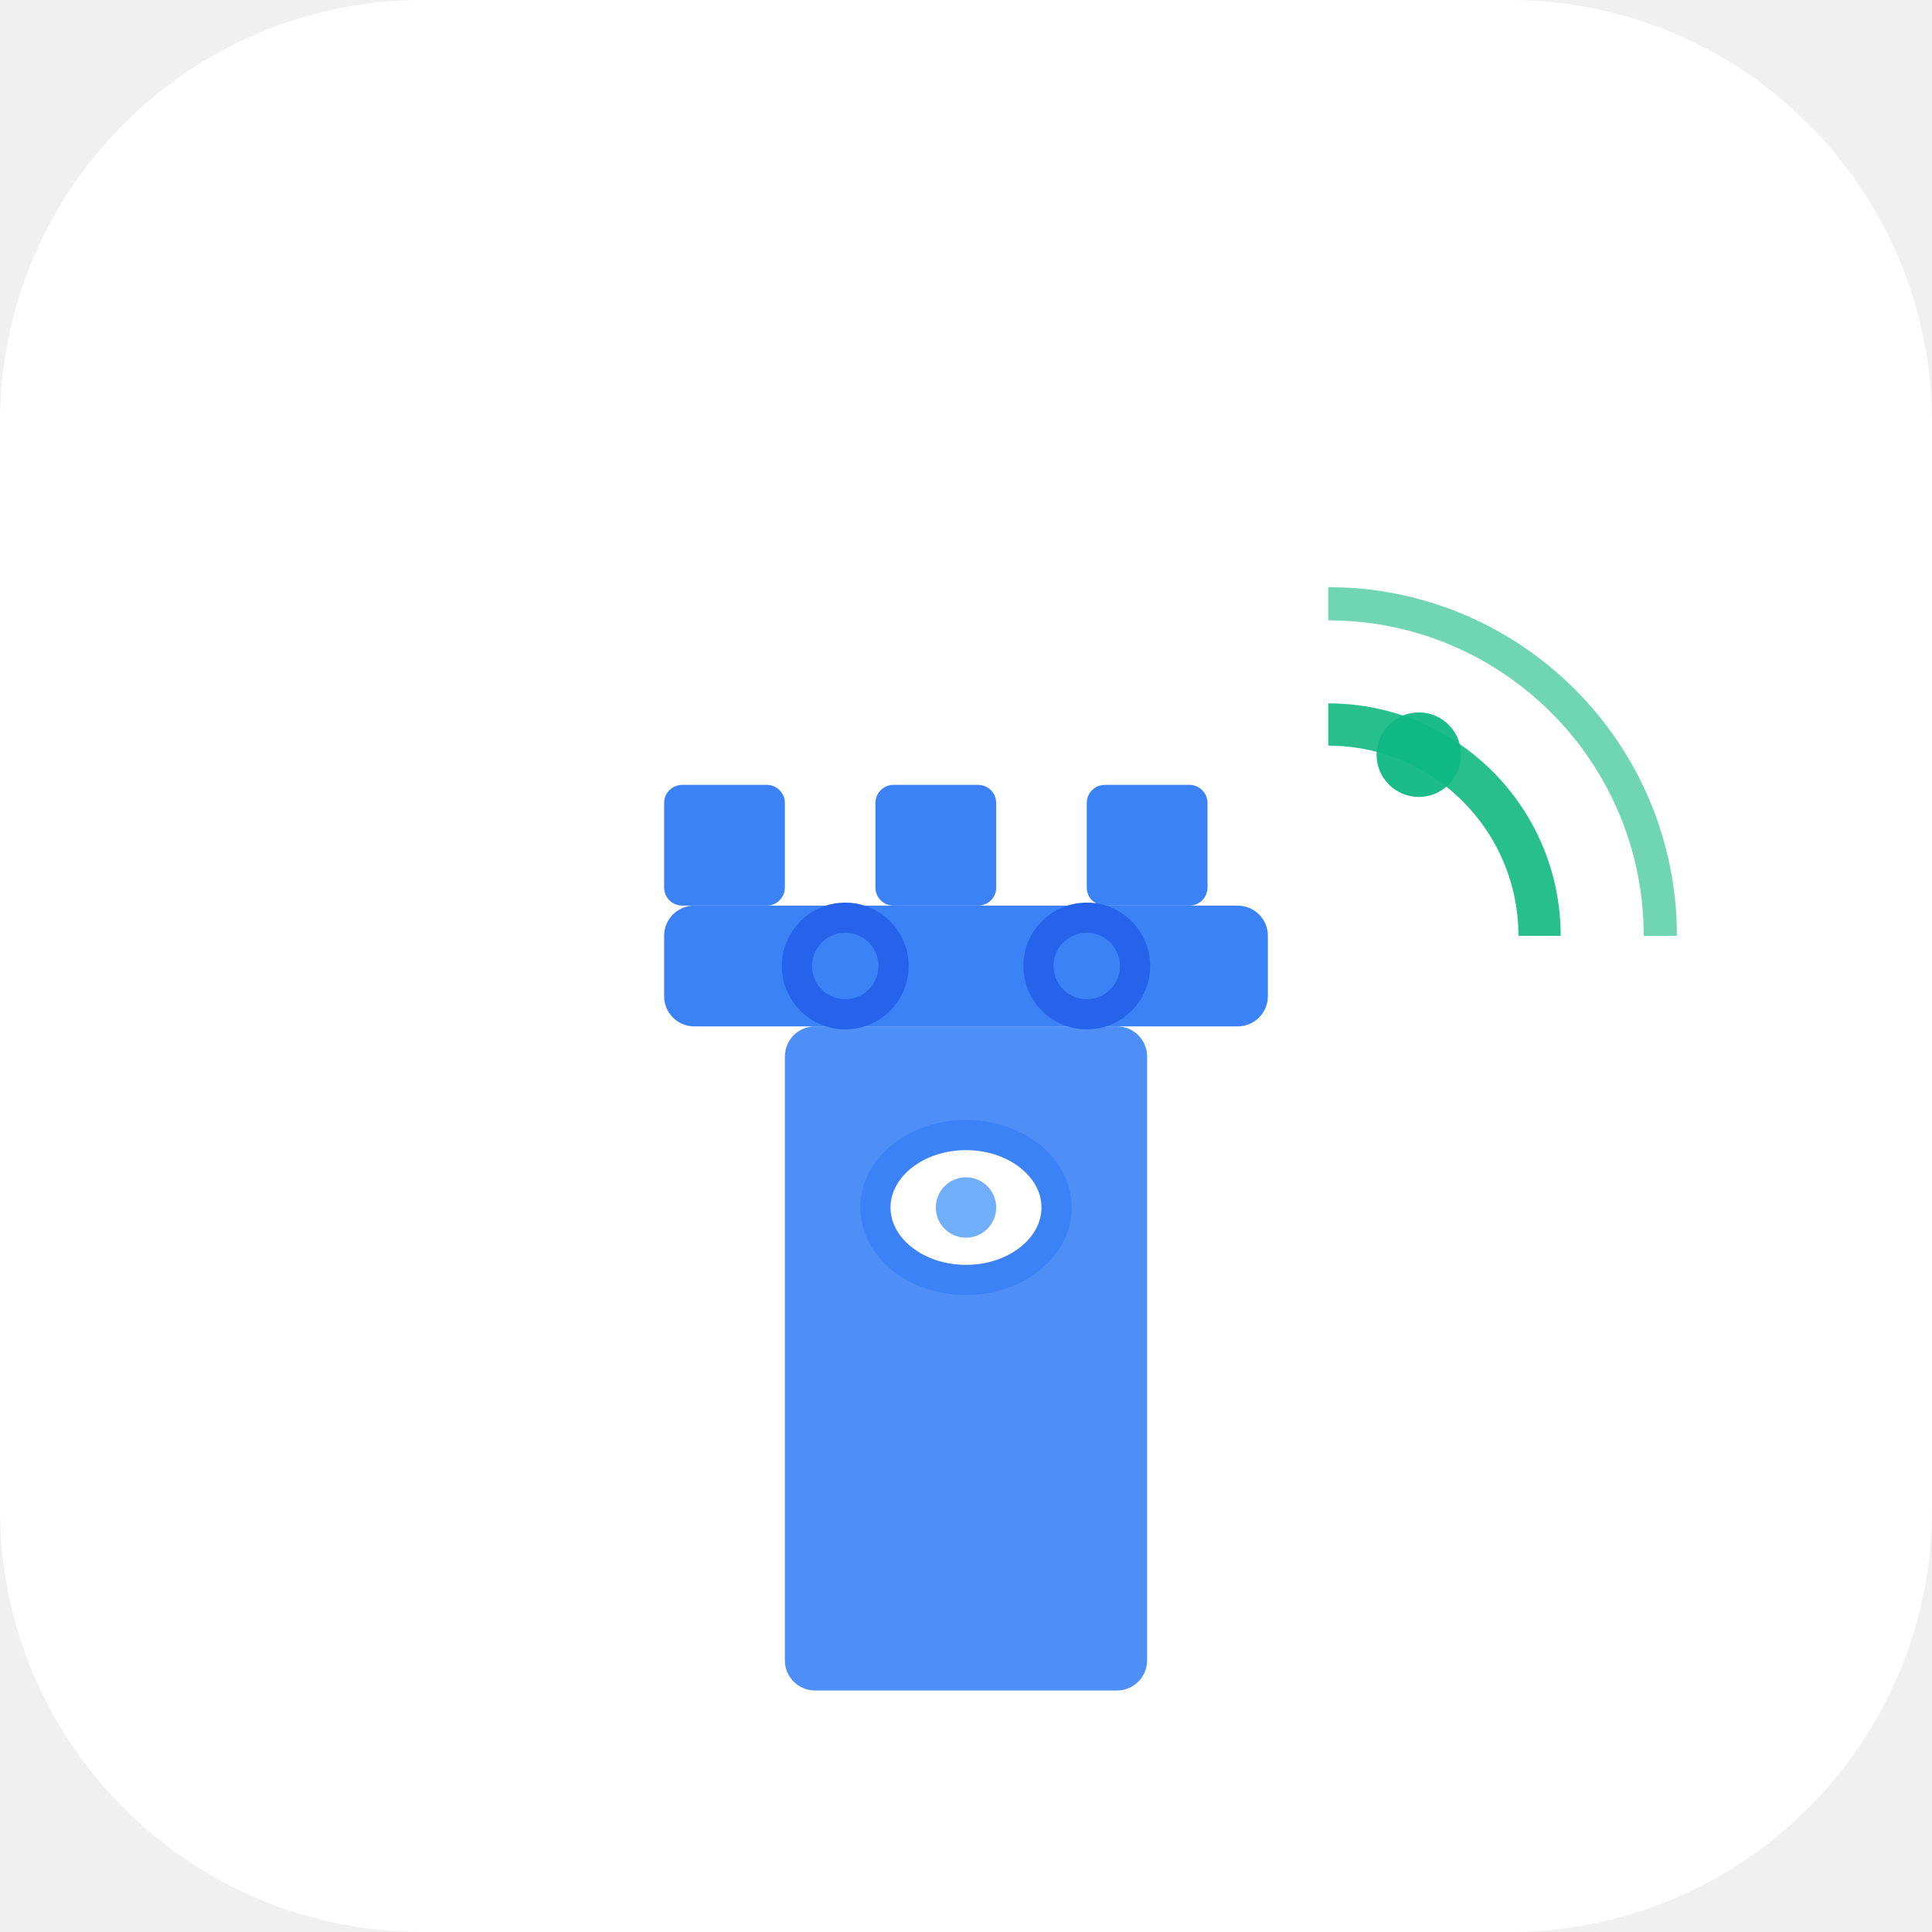
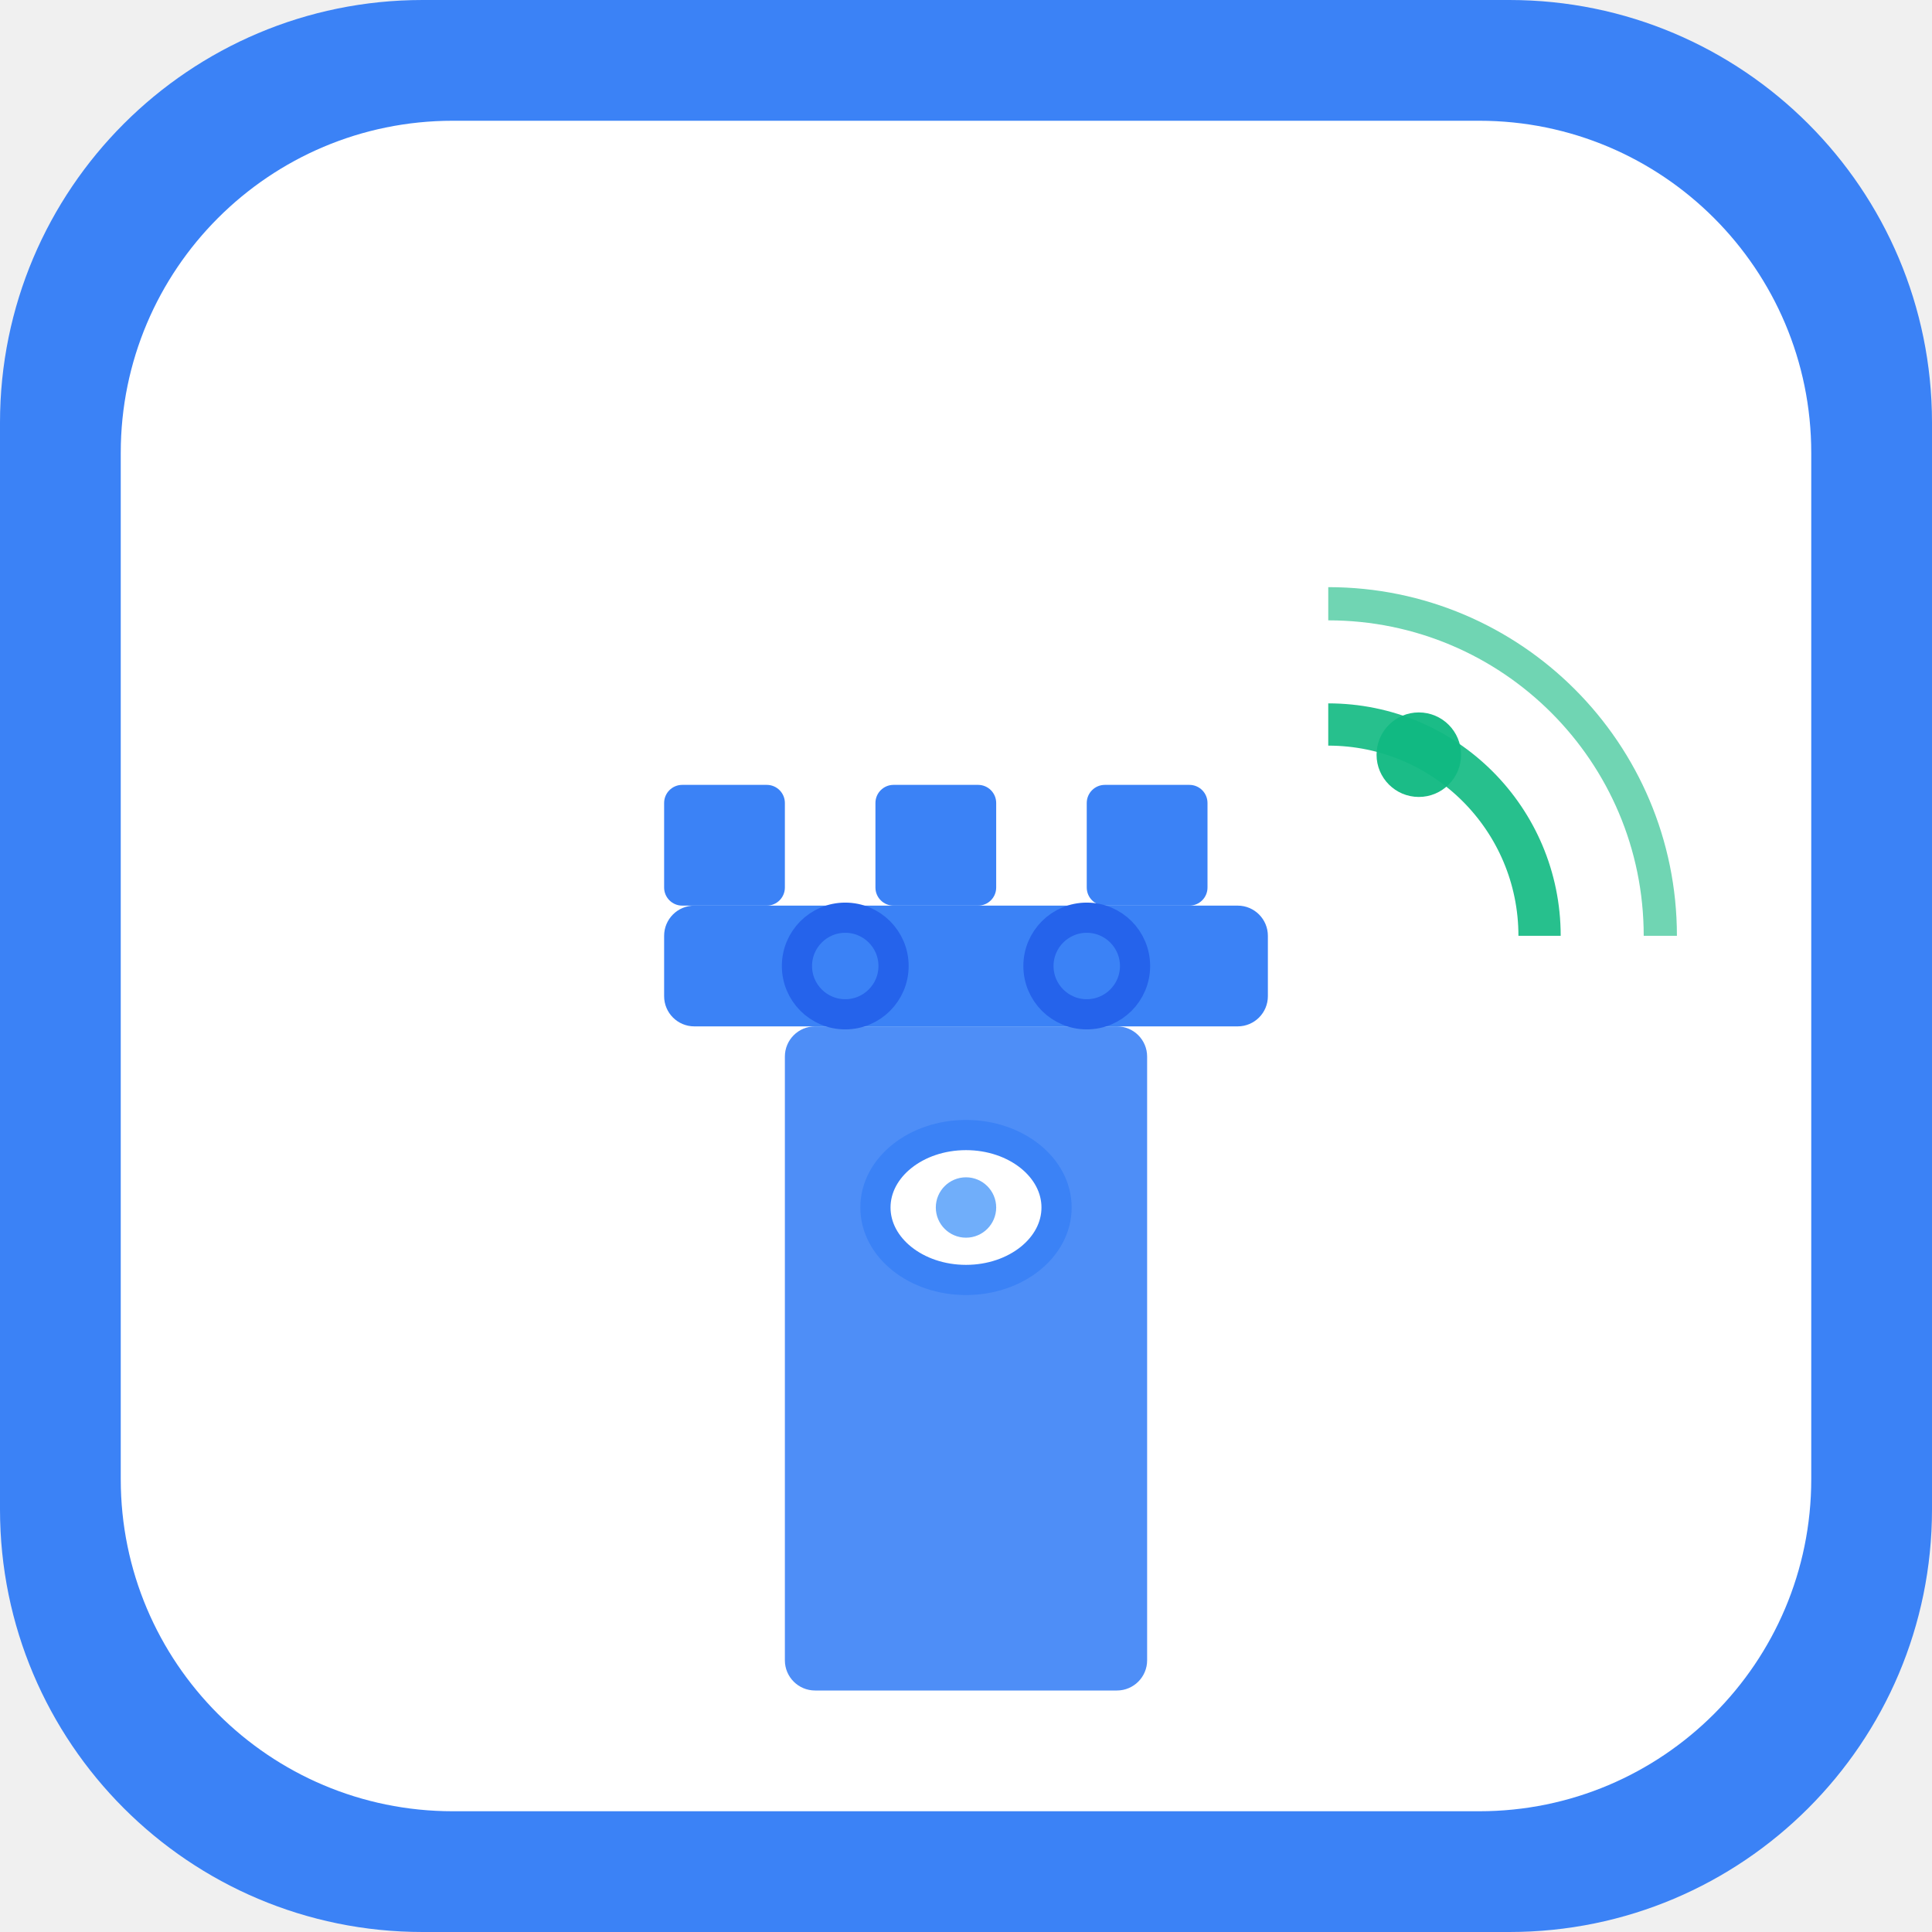
<svg xmlns="http://www.w3.org/2000/svg" viewBox="0 0 32 32">
-   <rect width="32" height="32" rx="7" fill="#ffffff" />
+   <rect width="32" height="32" rx="7" fill="#3b82f6" />
+   <rect x="2" y="2" width="28" height="28" rx="5.5" fill="#ffffff" />
  <rect x="13" y="17" width="6" height="11" rx="0.5" fill="#3b82f6" opacity="0.9" />
  <rect x="11" y="15" width="10" height="2" rx="0.5" fill="#3b82f6" />
  <rect x="11" y="13" width="2" height="2" rx="0.3" fill="#3b82f6" />
  <rect x="14.5" y="13" width="2" height="2" rx="0.3" fill="#3b82f6" />
  <rect x="18" y="13" width="2" height="2" rx="0.3" fill="#3b82f6" />
  <ellipse cx="16" cy="20" rx="1.5" ry="1.2" fill="#ffffff" stroke="#3b82f6" stroke-width="0.5" />
  <circle cx="16" cy="20" r="0.5" fill="#60a5fa" opacity="0.9" />
  <circle cx="14" cy="16" r="0.8" fill="none" stroke="#2563eb" stroke-width="0.5" />
  <circle cx="18" cy="16" r="0.8" fill="none" stroke="#2563eb" stroke-width="0.5" />
  <path d="M 22 12 A 3.5 3.5 0 0 1 25.5 15.5" stroke="#10b981" stroke-width="0.7" fill="none" opacity="0.9" />
  <path d="M 22 10 A 5.5 5.5 0 0 1 27.5 15.5" stroke="#10b981" stroke-width="0.55" fill="none" opacity="0.6" />
  <circle cx="23.5" cy="12.5" r="0.7" fill="#10b981" opacity="0.95" />
</svg>
